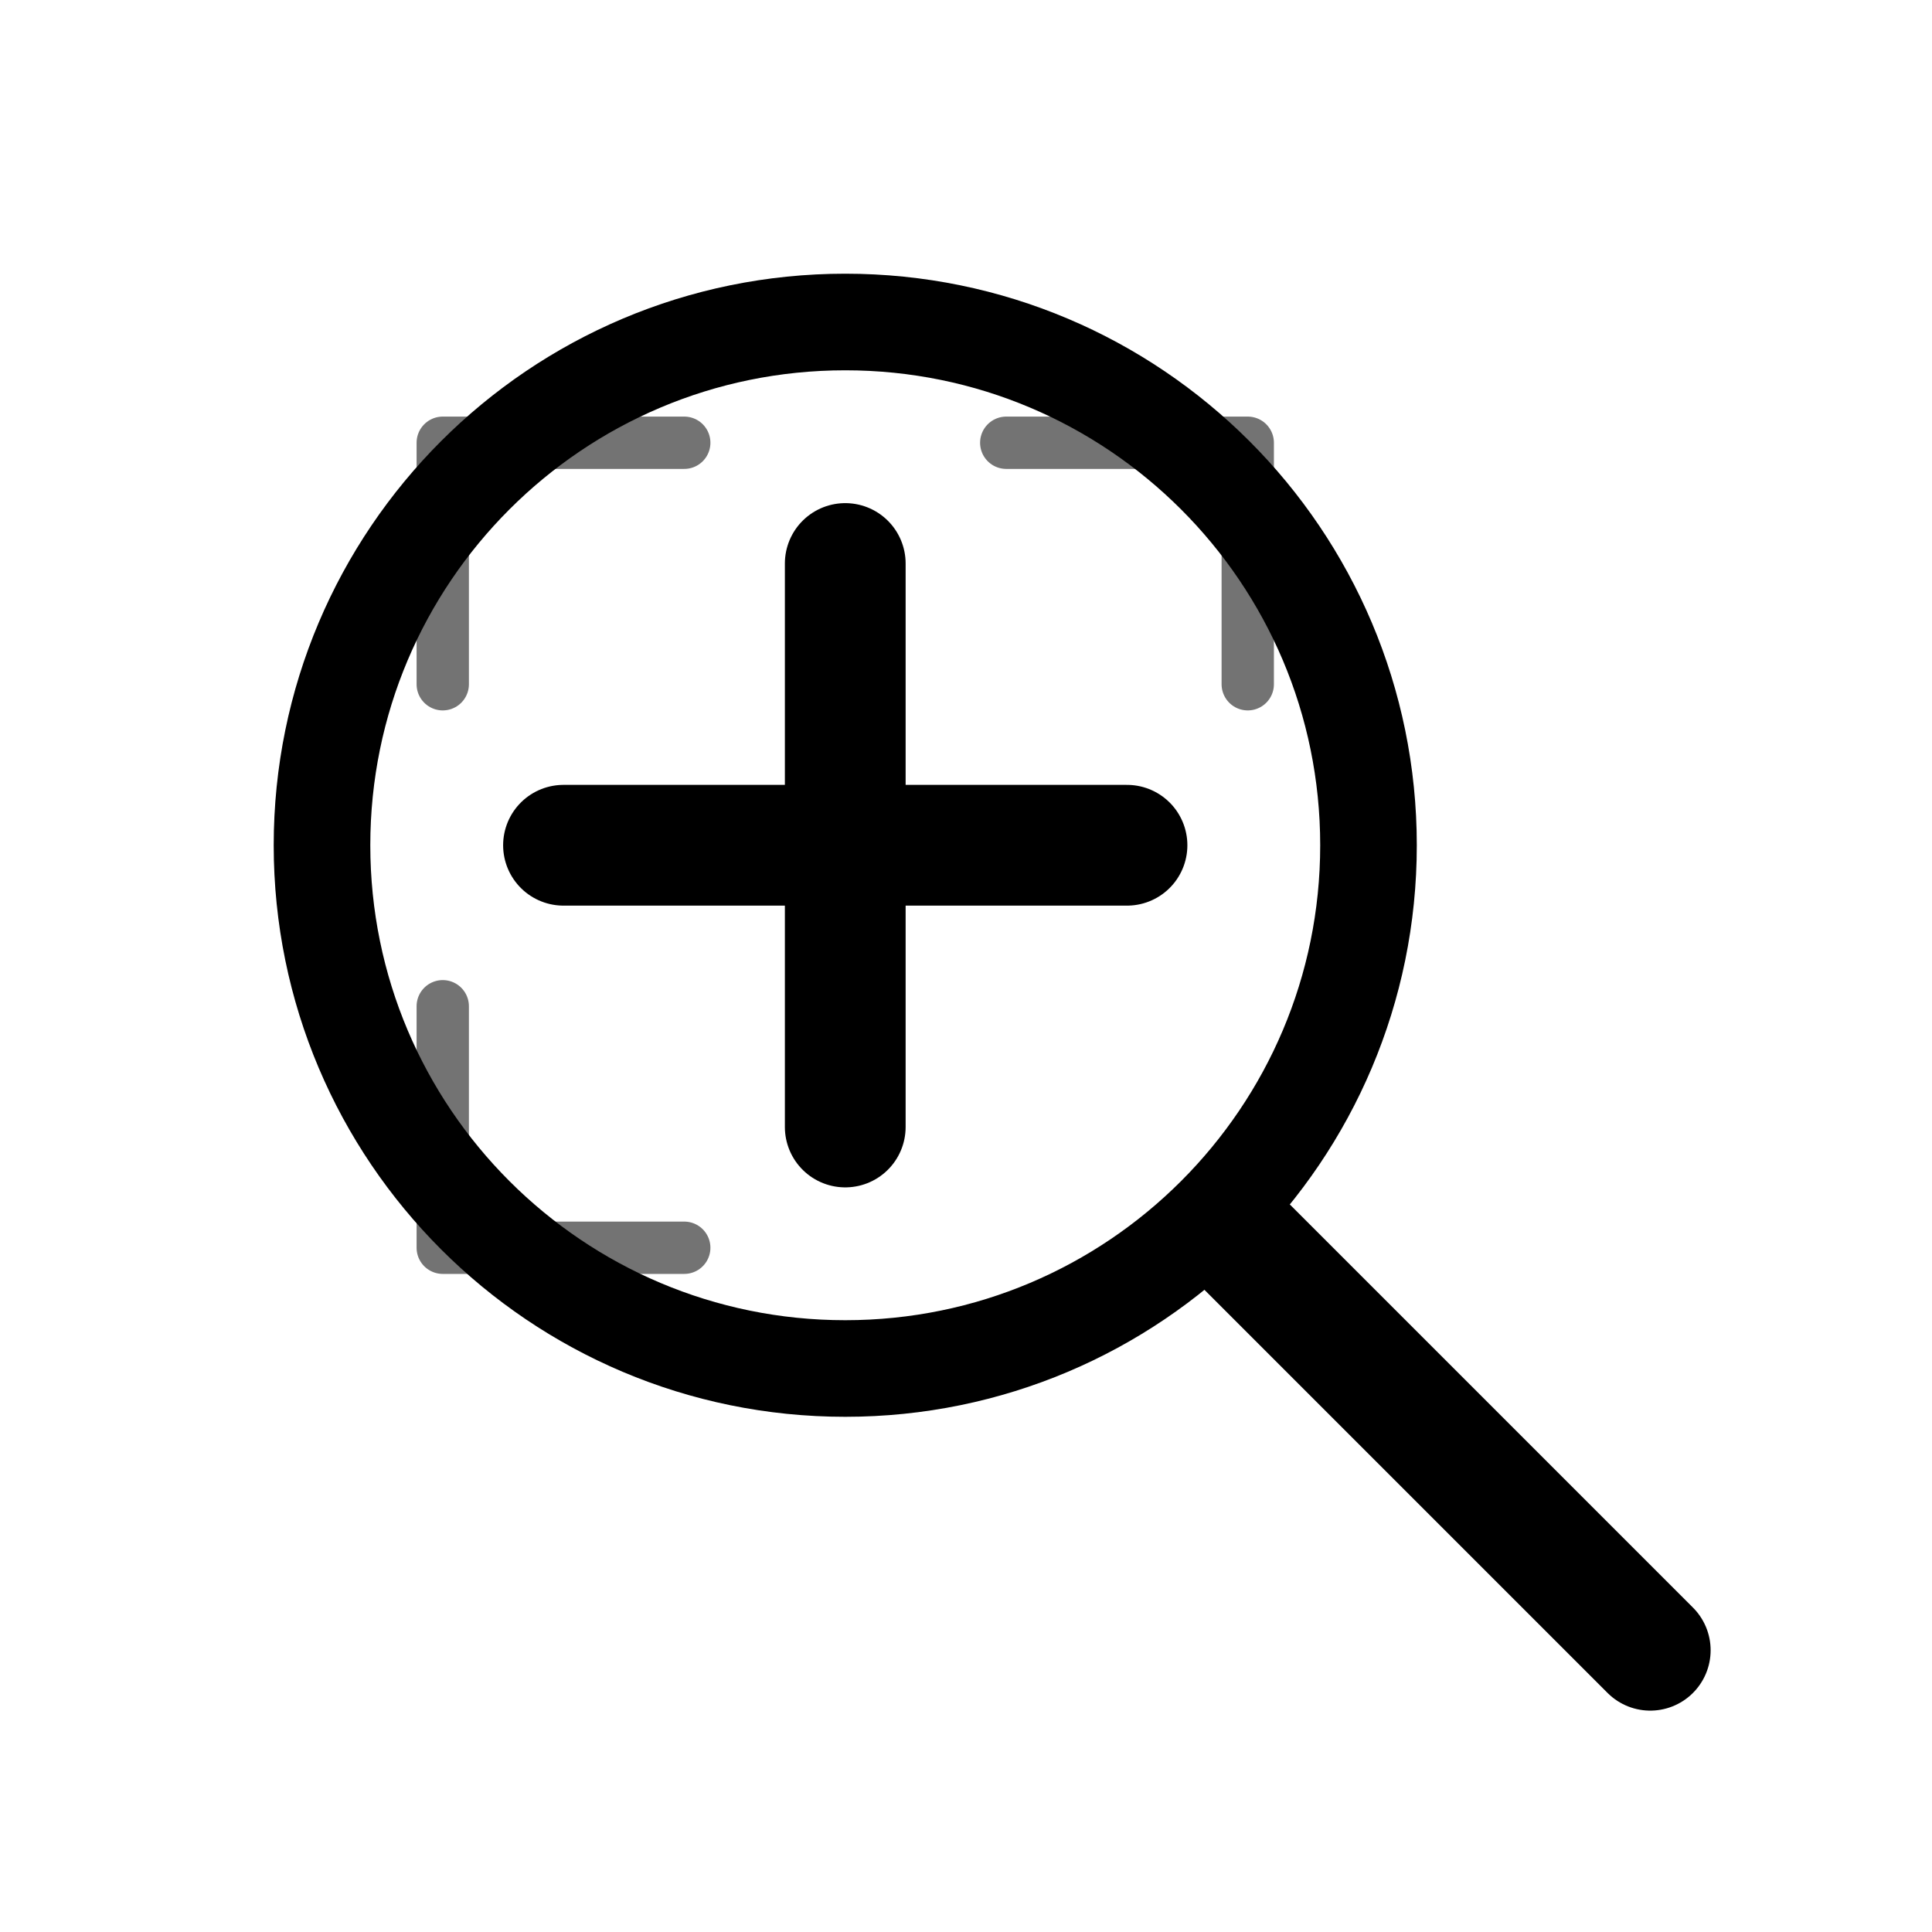
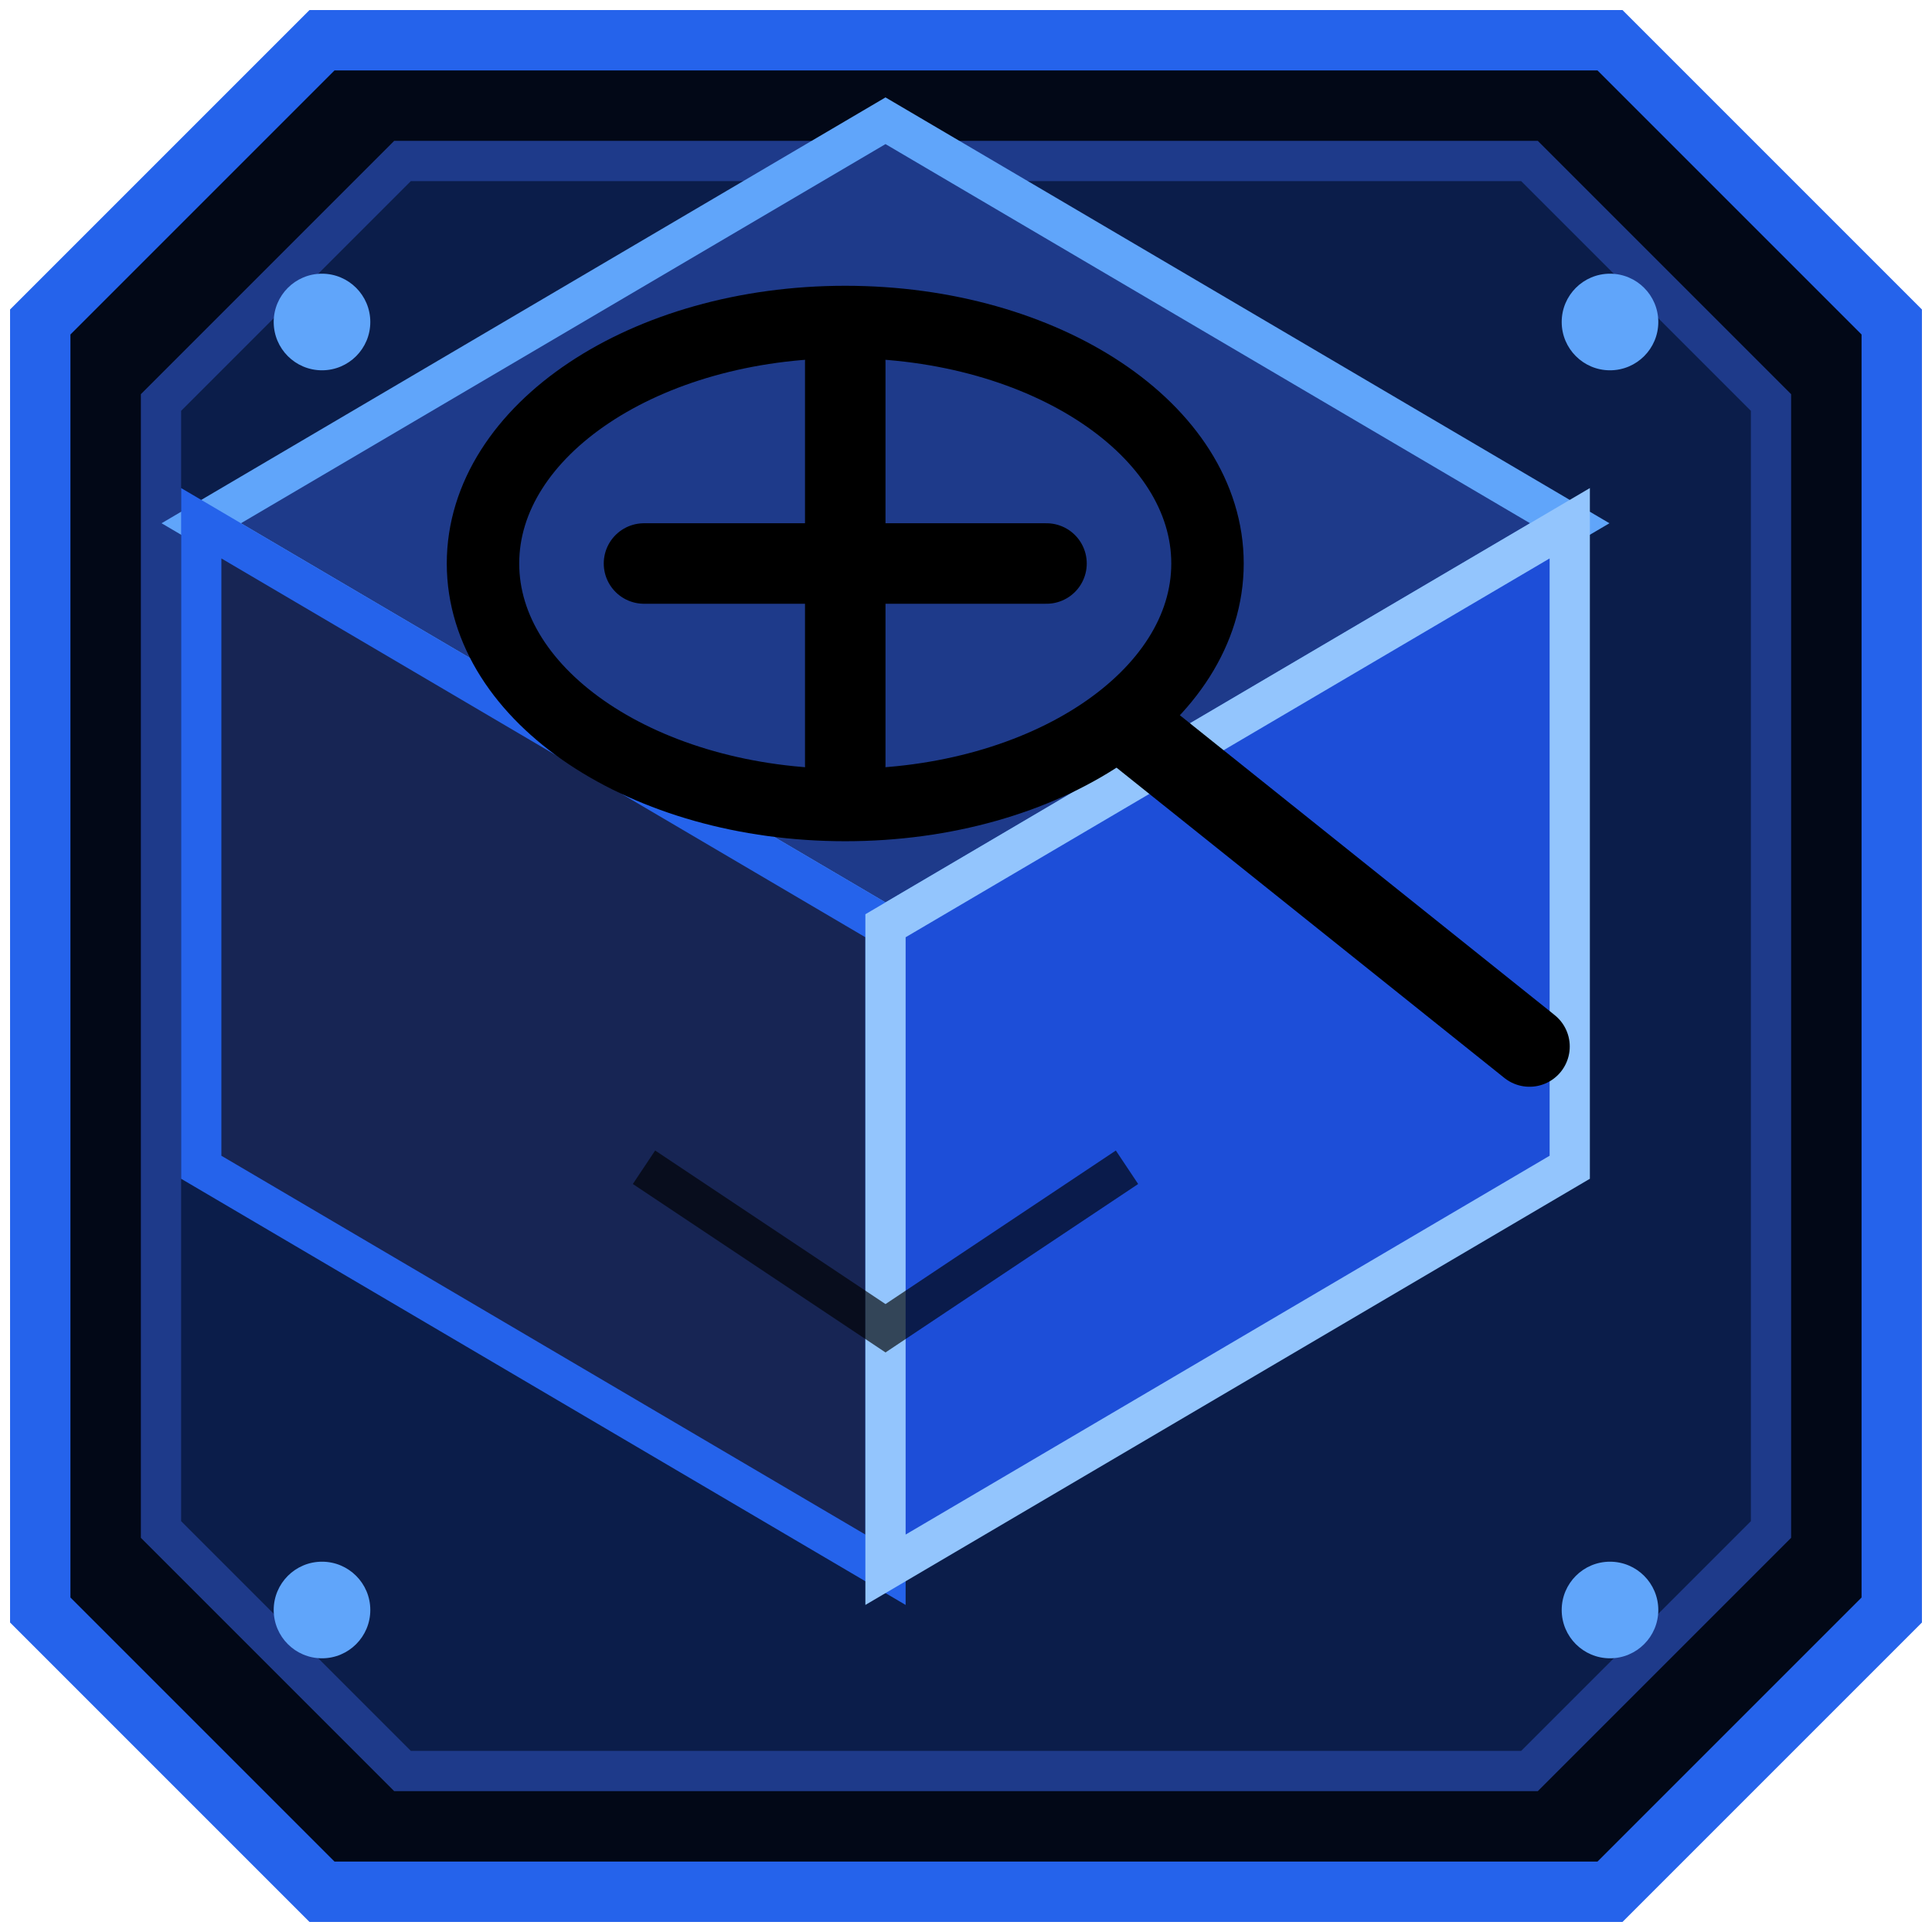
- <svg xmlns="http://www.w3.org/2000/svg" viewBox="0 0 48 48">
-   <g fill="none" stroke="currentColor" stroke-linecap="round">
-     <circle cx="21" cy="21" r="13" stroke-width="2.4" />
-     <path d="m31 31 10 10M21 14v14M14 21h14" stroke-width="3" />
-     <path d="M11 11h6M11 11v6M31 11h-6M31 11v6M11 31h6M11 31v-6" stroke-width="1.3" opacity=".55" />
+ <svg xmlns="http://www.w3.org/2000/svg" viewBox="0 0 48 48" role="img" aria-label="Acercar volumen">
+   <style>svg&gt;path:nth-of-type(1){fill:#1e3a8a;stroke:#60a5fa;opacity:1}svg&gt;path:nth-of-type(2){fill:#172554;stroke:#2563eb;opacity:1}svg&gt;path:nth-of-type(3){fill:#1d4ed8;stroke:#93c5fd;opacity:1}</style>
+   <g aria-hidden="true">
+     <path d="M8 1h32l7 7v32l-7 7H8l-7-7V8Z" fill="#020817" stroke="#2563eb" stroke-width="1.5" />
+     <path d="M10 4h28l6 6v28l-6 6H10l-6-6V10Z" fill="#0b1d4a" stroke="#1e3a8a" />
+     <g fill="#60a5fa">
+       <circle cx="8" cy="8" r="1.2" />
+       <circle cx="40" cy="8" r="1.2" />
+       <circle cx="8" cy="40" r="1.2" />
+       <circle cx="40" cy="40" r="1.2" />
+     </g>
  </g>
+   <path d="M22 3 39 13 22 23 5 13Z" fill="currentColor" opacity=".08" stroke="currentColor" />
+   <path d="m5 13 17 10v16L5 29Z" fill="currentColor" opacity=".03" stroke="currentColor" />
+   <path d="m39 13-17 10v16l17-10Z" fill="currentColor" opacity=".13" stroke="currentColor" />
+   <ellipse cx="21" cy="14" rx="9" ry="6" fill="none" stroke="currentColor" stroke-width="1.8" />
+   <path d="m28 18 10 8M21 9v10m-5-5h10" fill="none" stroke="currentColor" stroke-width="2" stroke-linecap="round" />
+   <path d="m16 29 6 4 6-4" fill="none" stroke="currentColor" opacity=".65" />
</svg>
